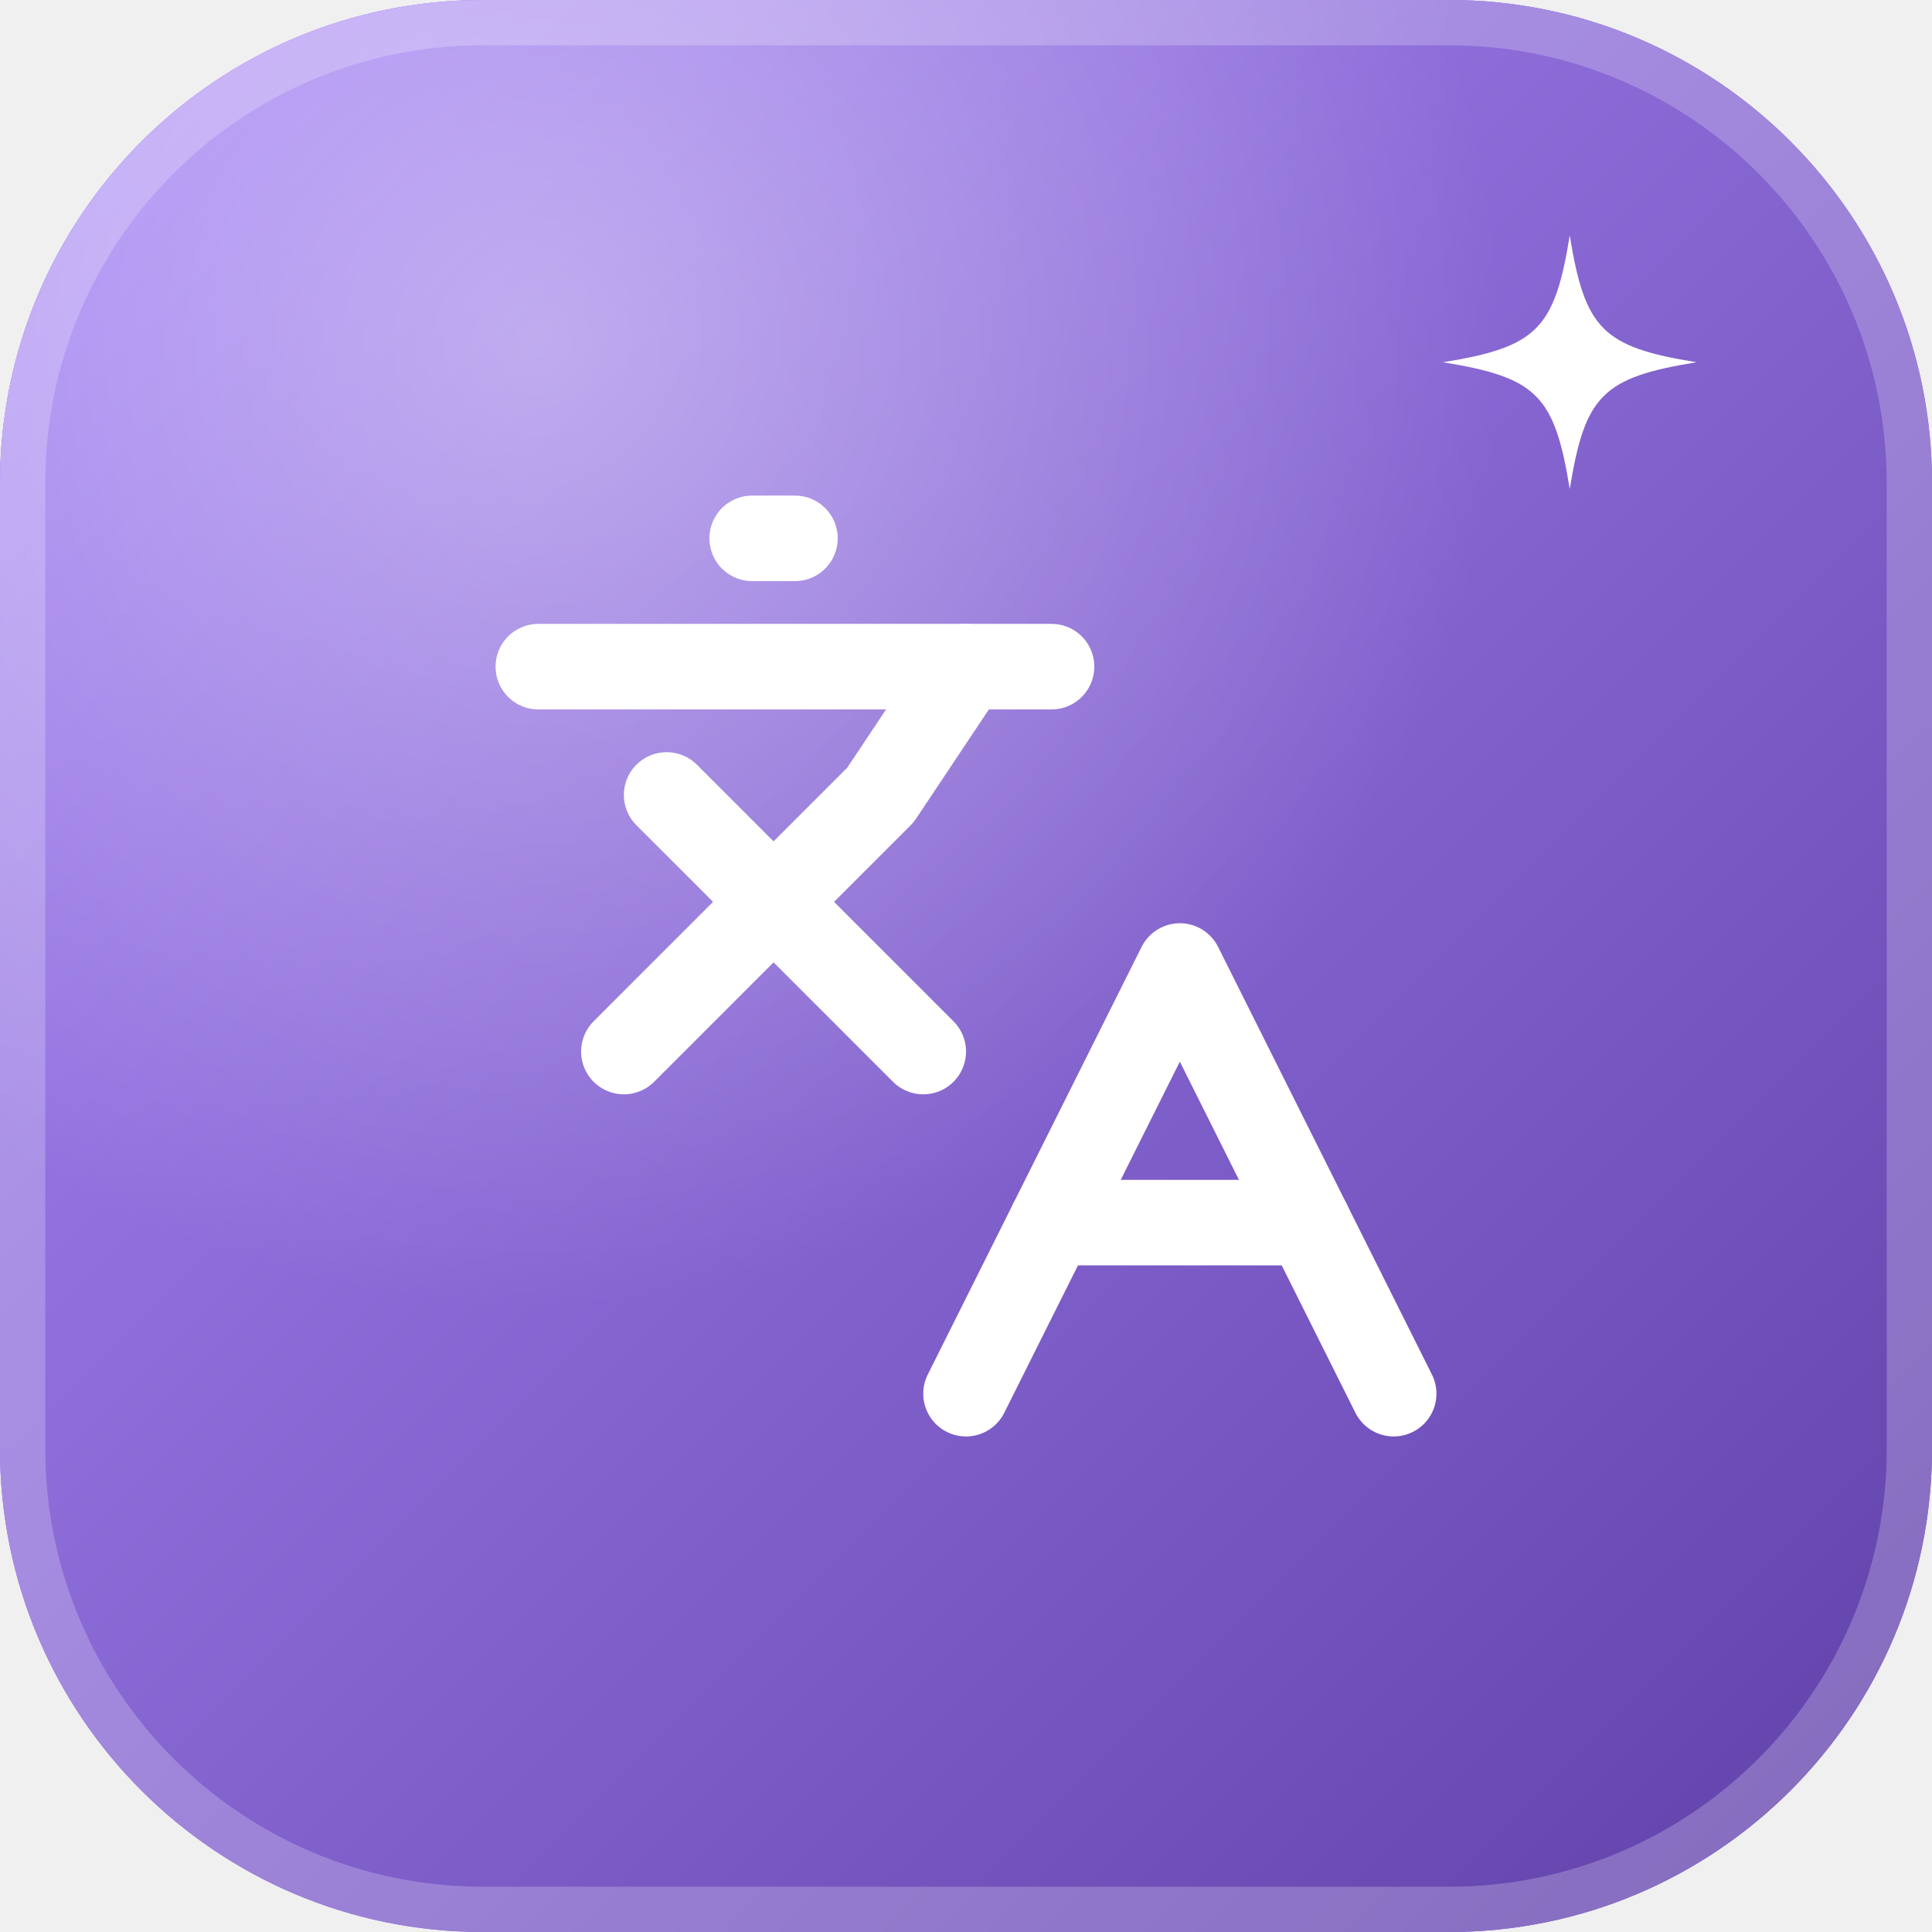
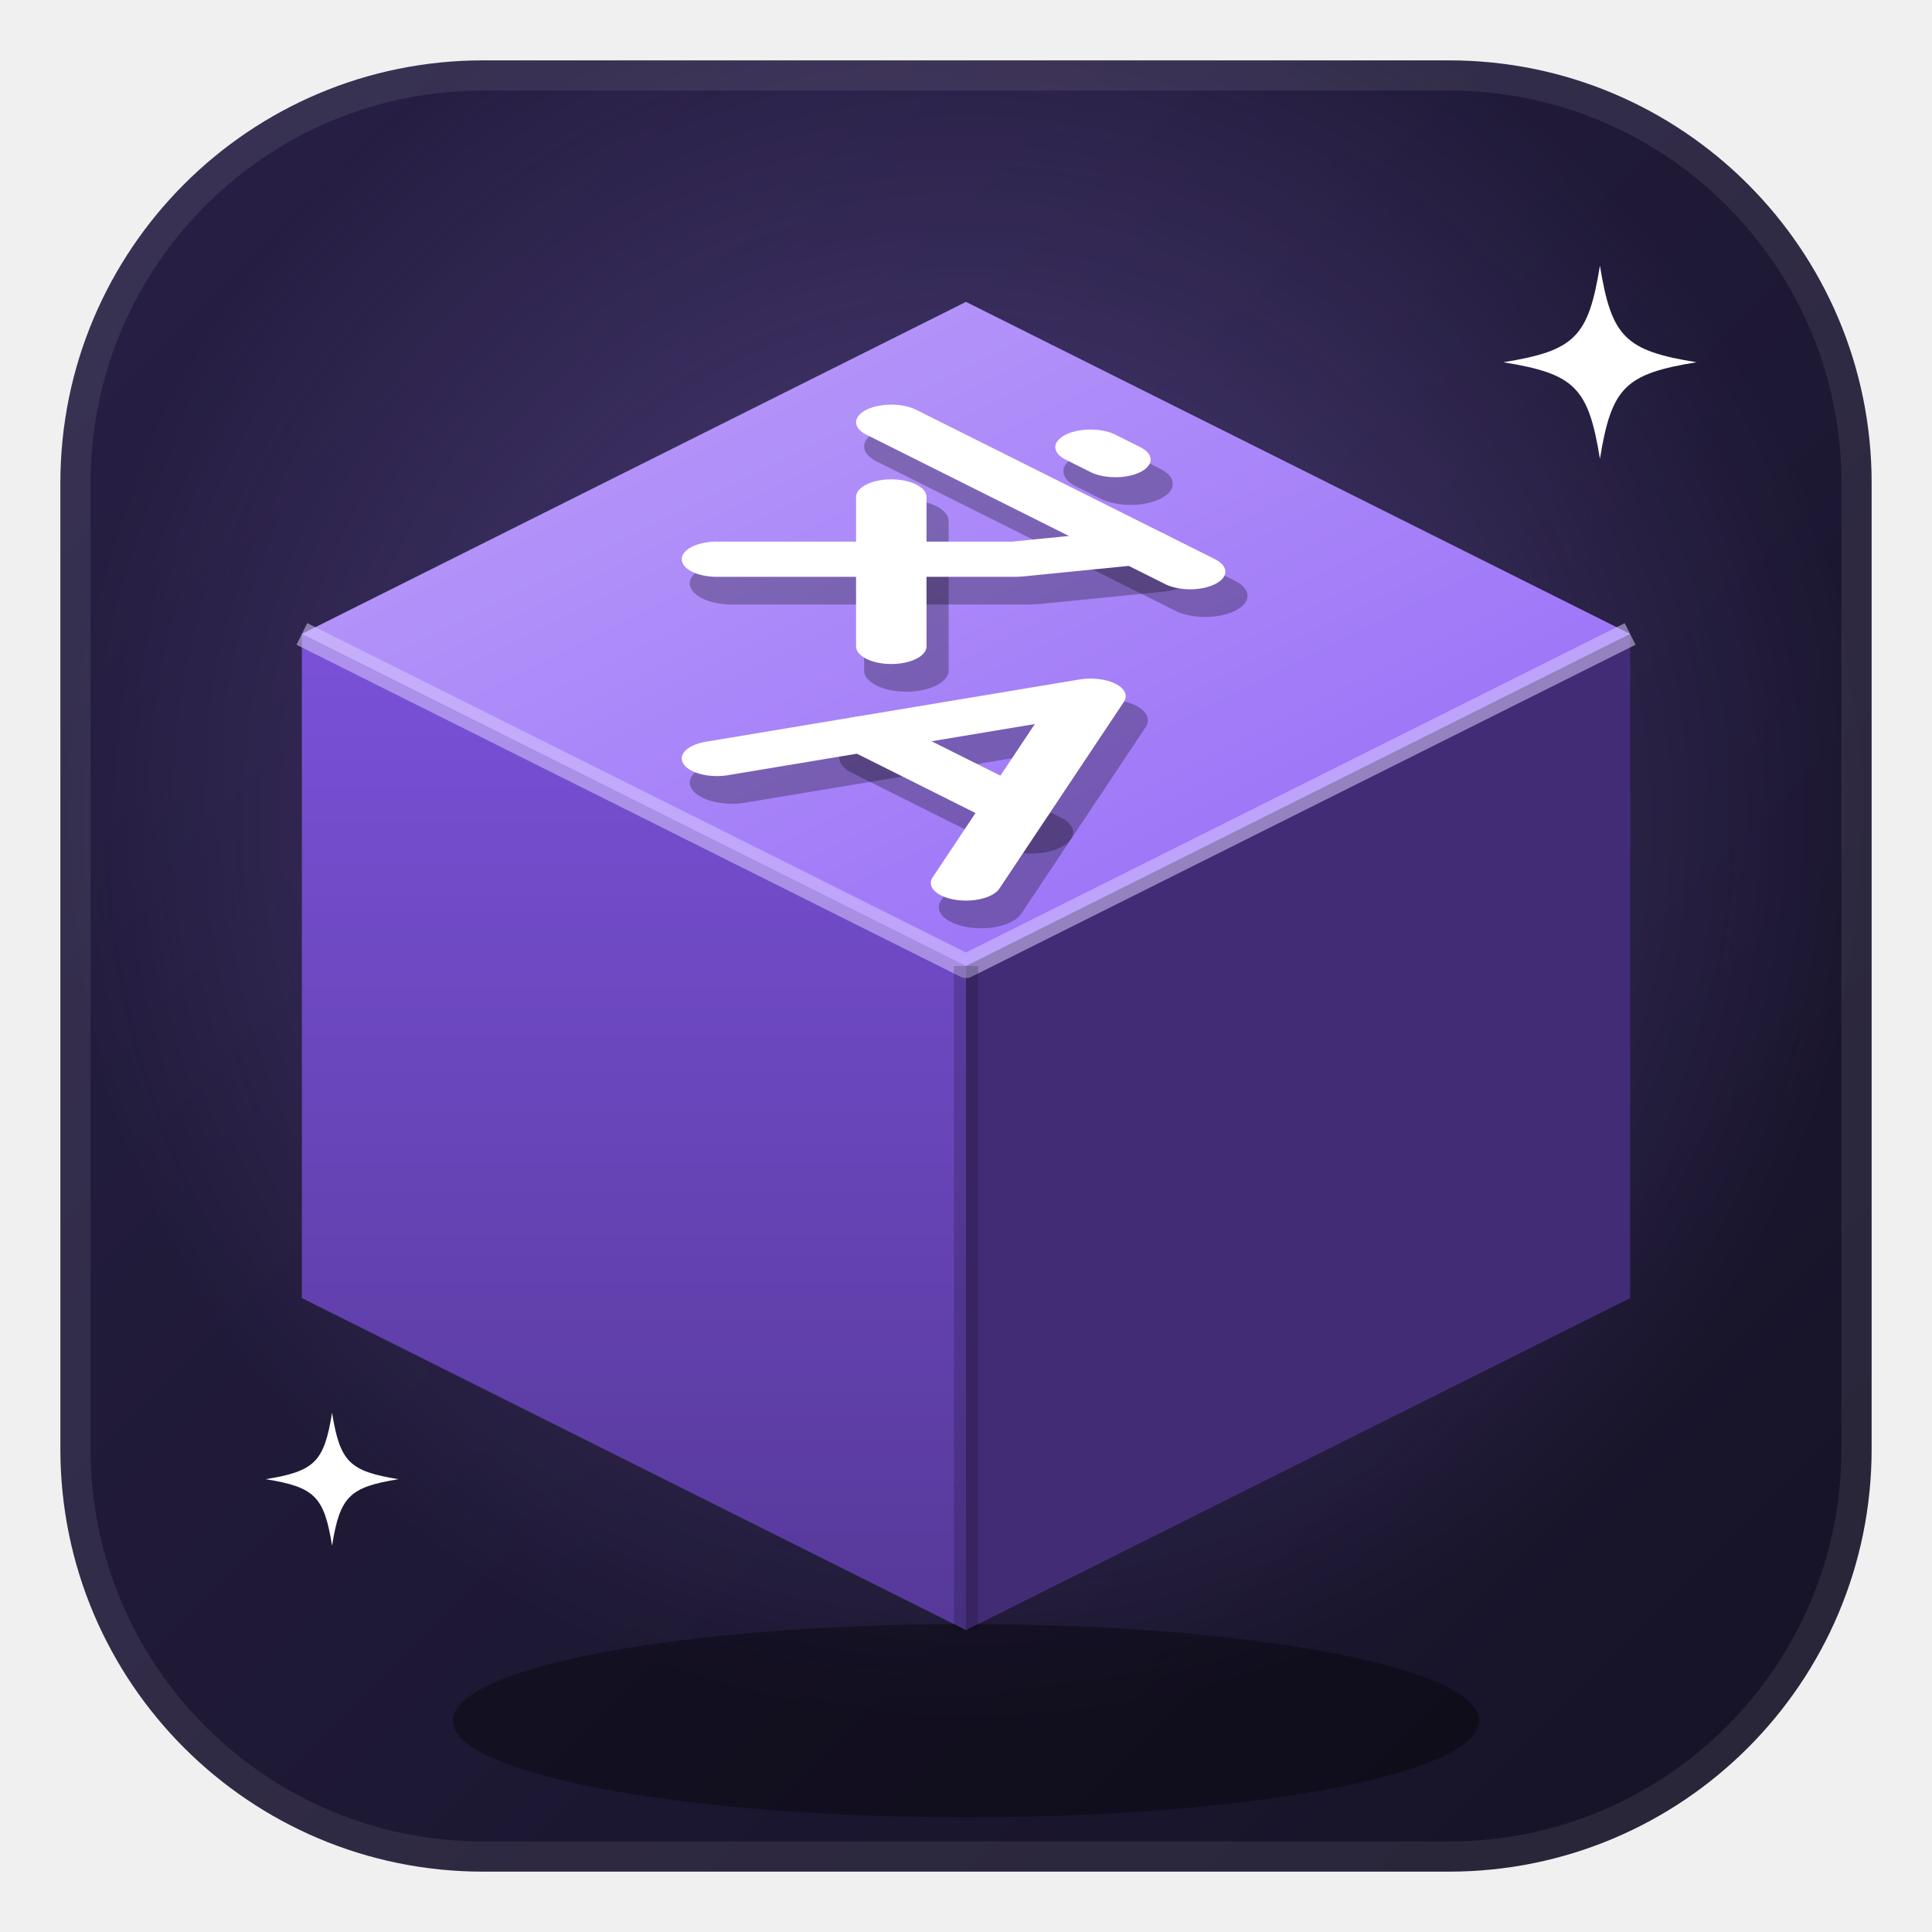
<svg xmlns="http://www.w3.org/2000/svg" viewBox="0 0 64 64" role="img" aria-hidden="true">
  <defs>
-     <linearGradient id="t" x1="0" y1="0" x2="1" y2="1">
-       <stop offset="0" stop-color="#ab8af9" />
-       <stop offset="1" stop-color="#5f3fa7" />
+     <linearGradient id="bg" x1="0" y1="0" x2="1" y2="1">
+       <stop offset="0" stop-color="#282046" />
+       <stop offset="1" stop-color="#151225" />
    </linearGradient>
-     <radialGradient id="h" cx=".28" cy=".18" r=".9">
-       <stop offset="0" stop-color="#ffffff" stop-opacity=".38" />
-       <stop offset=".55" stop-color="#ffffff" stop-opacity="0" />
+     <radialGradient id="halo" cx=".5" cy=".42" r=".5">
+       <stop offset="0" stop-color="#a27df8" stop-opacity=".38" />
+       <stop offset="1" stop-color="#a27df8" stop-opacity="0" />
    </radialGradient>
+     <linearGradient id="it" x1="0" y1="0" x2="1" y2="1">
+       <stop offset="0" stop-color="#bca0fa" />
+       <stop offset="1" stop-color="#9469f7" />
+     </linearGradient>
+     <linearGradient id="il" x1="0" y1="0" x2="0" y2="1">
+       <stop offset="0" stop-color="#7a51d8" />
+       <stop offset="1" stop-color="#563999" />
+     </linearGradient>
+     <linearGradient id="ish" x1="0" y1="0" x2="1" y2="0">
+       <stop offset="0" stop-color="#fff" stop-opacity="0" />
+       <stop offset=".5" stop-color="#fff" stop-opacity=".55" />
+       <stop offset="1" stop-color="#fff" stop-opacity="0" />
+     </linearGradient>
+     <clipPath id="ic">
+       <path d="M32 10 L54 21 L32 32 L10 21 Z" />
+     </clipPath>
  </defs>
-   <style>.g,.o,.w,.s{transform-box:fill-box;transform-origin:50% 50%}@keyframes m{0%,100%{transform:rotate(-5deg)}50%{transform:rotate(5deg)}}.g{animation:m 4s ease-in-out infinite}@keyframes s{0%,100%{opacity:.35;transform:scale(.55) rotate(0)}50%{opacity:1;transform:scale(1) rotate(45deg)}}.s{animation:s 3s ease-in-out infinite}@media (prefers-reduced-motion:reduce){.g,.o,.w,.s,.g path,.g polyline{animation:none!important}}</style>
-   <rect width="64" height="64" rx="16" fill="#8b5cf6" />
-   <rect width="64" height="64" rx="16" fill="url(#t)" />
-   <rect width="64" height="64" rx="16" fill="url(#h)" />
-   <rect x=".75" y=".75" width="62.5" height="62.5" rx="15.25" fill="none" stroke="#ffffff" stroke-opacity=".22" stroke-width="1.5" />
-   <g transform="translate(15 15) scale(1.4167)">
-     <g class="g" fill="none" stroke="#ffffff" stroke-width="2" stroke-linecap="round" stroke-linejoin="round">
+   <style>.ibob,.ishadow{transform-box:fill-box;transform-origin:50% 50%}@keyframes ib{0%,100%{transform:translateY(0)}50%{transform:translateY(-2.2px)}}@keyframes isd{0%,100%{transform:scaleX(1);opacity:.35}50%{transform:scaleX(.86);opacity:.22}}@keyframes is{0%,55%{transform:translateX(0)}100%{transform:translateX(78px)}}@keyframes ig{0%,100%{opacity:.9}50%{opacity:1}}.ibob{animation:ib 4.2s ease-in-out infinite}.ishadow{animation:isd 4.2s ease-in-out infinite}.ishine{animation:is 5.5s ease-in-out infinite}.iglow{animation:ig 4.2s ease-in-out infinite}.sp{transform-box:fill-box;transform-origin:50% 50%;animation:tw 3.2s ease-in-out infinite}@keyframes tw{0%,100%{opacity:.15;transform:scale(.4) rotate(0)}50%{opacity:.95;transform:scale(1) rotate(45deg)}}@media (prefers-reduced-motion:reduce){*{animation:none!important}}</style>
+   <rect x="2" y="2" width="60" height="60" rx="14" fill="url(#bg)" />
+   <rect x="2" y="2" width="60" height="60" rx="14" fill="url(#halo)" />
+   <rect x="2.5" y="2.5" width="59" height="59" rx="13.5" fill="none" stroke="#fff" stroke-opacity=".08" />
+   <g class="ibob">
+     <ellipse cx="32" cy="57" rx="17" ry="3.2" fill="#000" opacity=".35" class="ishadow" />
+     <path d="M10 21 L32 32 V54 L10 43 Z" fill="url(#il)" />
+     <path d="M54 21 L32 32 V54 L54 43 Z" fill="#432c76" />
+     <path d="M32 10 L54 21 L32 32 L10 21 Z" fill="url(#it)" />
+     <path d="M10 21 L32 32 L54 21" fill="none" stroke="#d6c6fc" stroke-opacity=".55" stroke-width=".8" stroke-linejoin="round" />
+     <path d="M32 32 V54" stroke="#000" stroke-opacity=".18" stroke-width=".8" />
+     <g clip-path="url(#ic)">
+       <rect class="ishine" x="-14" y="6" width="14" height="30" fill="url(#ish)" transform="skewX(-25)" />
+     </g>
+     <g transform="translate(.5 .8)">
+       <g transform="matrix(0.825 0.4125 -0.825 0.4125 32 11.100)" fill="none" stroke="#000" stroke-opacity=".28" stroke-width="2.4" stroke-linecap="round" stroke-linejoin="round">
+         <path d="m5 8 6 6" />
+         <path d="m4 14 6-6 2-3" />
+         <path d="M2 5h12" />
+         <path d="M7 2h1" />
+         <path d="m22 22-5-10-5 10" />
+         <path d="M14 18h6" />
+       </g>
+     </g>
+     <g class="iglow" transform="matrix(0.825 0.4125 -0.825 0.4125 32 11.100)" fill="none" stroke="#fff" stroke-width="2" stroke-linecap="round" stroke-linejoin="round">
      <path d="m5 8 6 6" />
      <path d="m4 14 6-6 2-3" />
      <path d="M2 5h12" />
      <path d="M7 2h1" />
      <path d="m22 22-5-10-5 10" />
      <path d="M14 18h6" />
    </g>
  </g>
-   <g transform="translate(52 12) scale(.42)">
-     <path class="s" d="M0 -10 C1.2 -2.6 2.6 -1.2 10 0 C2.6 1.2 1.2 2.6 0 10 C-1.2 2.6 -2.6 1.2 -10 0 C-2.6 -1.2 -1.2 -2.6 0 -10Z" fill="#ffffff" />
+   <g transform="translate(53 12) scale(.32)">
+     <path class="sp" d="M0 -10 C1.2 -2.6 2.6 -1.2 10 0 C2.6 1.2 1.2 2.6 0 10 C-1.2 2.6 -2.6 1.2 -10 0 C-2.6 -1.2 -1.2 -2.6 0 -10Z" fill="#fff" />
+   </g>
+   <g transform="translate(11 49) scale(.22)">
+     <path class="sp" style="animation-delay:1.4s" d="M0 -10 C1.2 -2.6 2.6 -1.2 10 0 C2.6 1.2 1.2 2.6 0 10 C-1.2 2.6 -2.6 1.2 -10 0 C-2.6 -1.2 -1.2 -2.6 0 -10Z" fill="#fff" />
  </g>
</svg>
